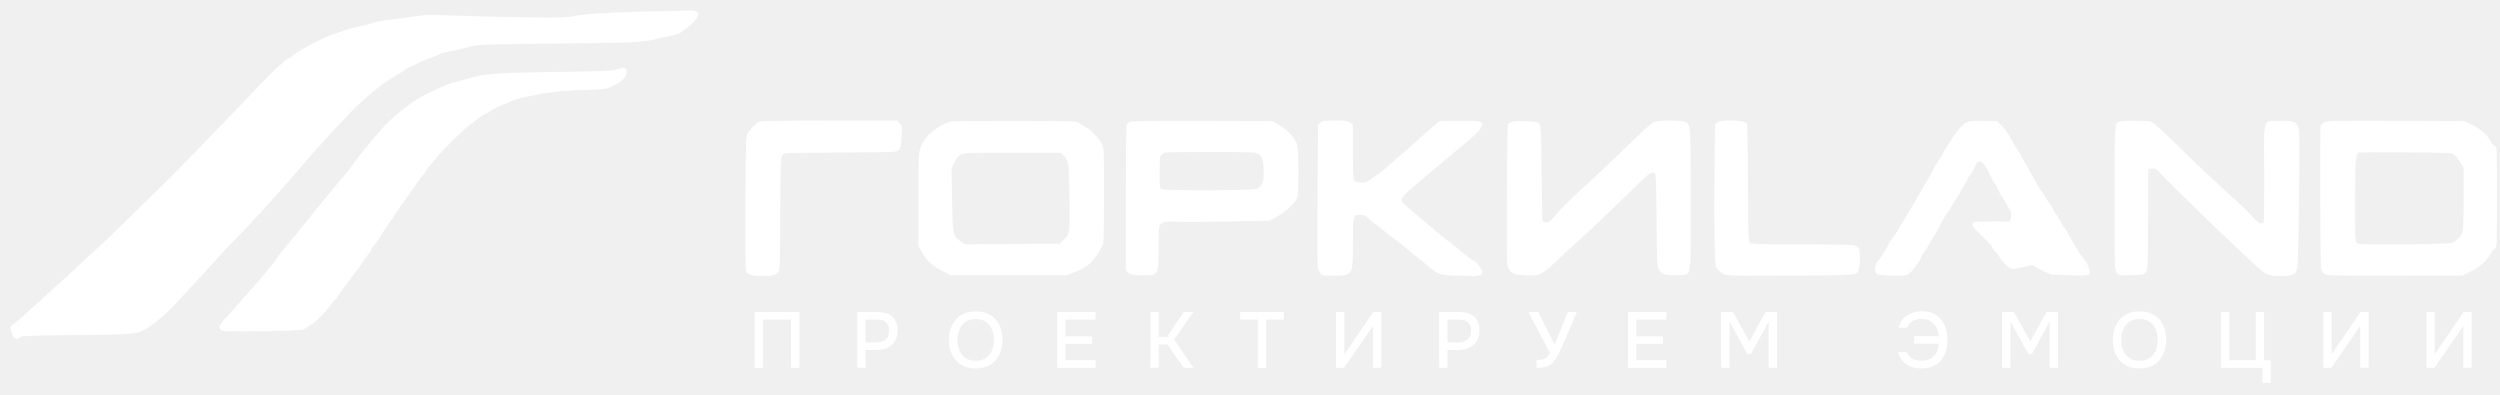
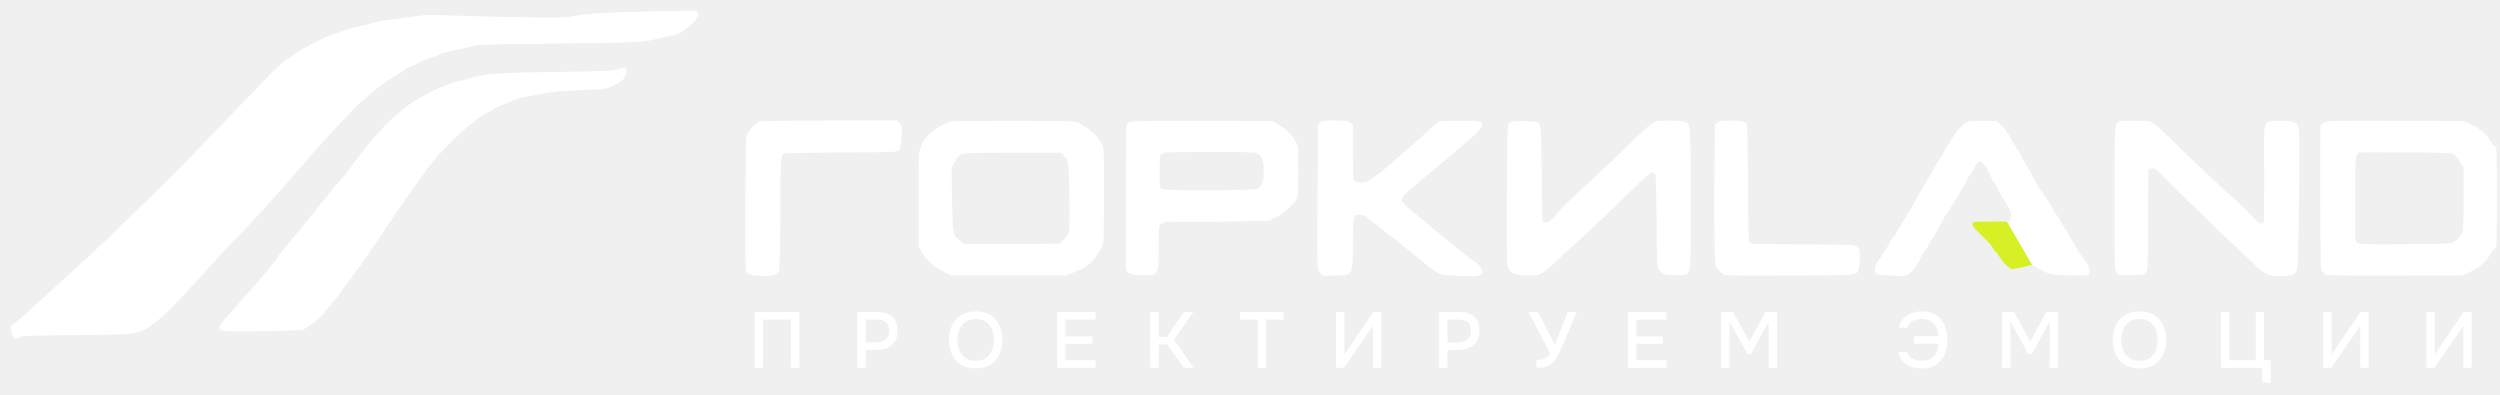
<svg xmlns="http://www.w3.org/2000/svg" width="2406" height="380" viewBox="0 0 2406 380" version="1.1">
  <path d="M 622.500 11.082 C 583.322 11.868, 565.715 13.002, 551 15.686 C 543.893 16.983, 536.356 17.144, 505 16.667 C 484.375 16.354, 454.747 15.627, 439.160 15.051 C 412.928 14.082, 409.842 14.150, 397.660 15.965 C 390.422 17.044, 380.083 18.398, 374.683 18.975 C 369.284 19.552, 362.155 20.937, 358.842 22.053 C 355.528 23.170, 348.604 24.950, 343.455 26.009 C 338.306 27.069, 331.484 29.015, 328.296 30.334 C 325.108 31.653, 321.150 33.036, 319.500 33.407 C 314.212 34.595, 286.866 48.941, 282.803 52.659 C 281.536 53.818, 279.060 55.494, 277.300 56.383 C 275.540 57.272, 273.740 58.585, 273.300 59.300 C 272.860 60.015, 271.150 61.549, 269.500 62.707 C 266.624 64.727, 258.533 72.792, 243.500 88.622 C 239.650 92.676, 229.657 103.082, 221.294 111.747 C 212.931 120.411, 197.856 136.030, 187.794 146.456 C 177.732 156.881, 165.069 169.706, 159.653 174.956 C 154.237 180.205, 139.612 194.516, 127.153 206.758 C 101.668 231.799, 102.026 231.458, 89 243.171 C 83.775 247.870, 76.800 254.343, 73.500 257.556 C 70.200 260.770, 58.725 271.242, 48 280.828 C 37.275 290.414, 27.309 299.437, 25.854 300.879 C 22.453 304.247, 16.264 309.562, 12.750 312.133 C 9.534 314.486, 9.380 315.970, 11.750 321.736 C 13.119 325.067, 14.020 325.993, 15.890 325.996 C 17.204 325.998, 18.779 325.320, 19.390 324.489 C 20.347 323.187, 27.596 322.913, 72 322.501 C 131.616 321.949, 132.873 321.807, 143.626 314.458 C 154.285 307.174, 161.695 300.382, 176 284.785 C 180.125 280.288, 184.646 275.459, 186.047 274.054 C 187.448 272.649, 194.843 264.525, 202.480 256 C 210.118 247.475, 217.746 239.135, 219.433 237.466 C 237.847 219.247, 268.711 185.472, 291.133 159 C 296.956 152.125, 303.921 144.163, 306.610 141.307 C 309.300 138.451, 313.525 133.823, 316 131.022 C 318.475 128.222, 323.425 122.861, 327 119.110 C 330.575 115.358, 335.631 110, 338.235 107.203 C 342.560 102.558, 354.400 91.978, 363.628 84.511 C 368.011 80.964, 379.266 73.466, 383.500 71.273 C 385.150 70.418, 387.726 68.696, 389.225 67.445 C 390.723 66.195, 393.648 64.621, 395.725 63.947 C 397.801 63.274, 400.743 61.850, 402.262 60.785 C 403.781 59.719, 408.455 57.726, 412.649 56.356 C 416.844 54.987, 421.273 53.212, 422.492 52.413 C 423.711 51.615, 429.162 50.109, 434.604 49.068 C 440.047 48.026, 448.100 46.179, 452.500 44.961 C 460.292 42.806, 462.437 42.728, 535 41.968 C 605.873 41.225, 620.613 40.596, 630 37.914 C 631.925 37.365, 637.955 36.042, 643.401 34.976 C 648.877 33.903, 654.140 32.279, 655.177 31.340 C 656.209 30.406, 658.534 28.710, 660.345 27.571 C 665.079 24.592, 672 16.637, 672 14.173 C 672 11.462, 669.121 9.958, 664.316 10.160 C 662.217 10.248, 643.400 10.663, 622.500 11.082 M 594.500 66.615 C 589.957 68.288, 579.455 68.696, 520.381 69.489 C 478.154 70.056, 465.030 71.172, 451.472 75.347 C 447.088 76.698, 441.044 78.364, 438.043 79.051 C 428.434 81.249, 407.494 91.285, 395.389 99.494 C 387.924 104.556, 374.744 115.897, 369.359 121.890 C 356.960 135.690, 342.132 154.030, 335.024 164.356 C 334.213 165.535, 330.388 170.155, 326.524 174.622 C 322.661 179.088, 317.475 185.329, 315 188.490 C 312.525 191.651, 307.350 197.996, 303.500 202.590 C 299.650 207.183, 294.700 213.238, 292.500 216.044 C 284.363 226.423, 280.328 231.365, 273.250 239.617 C 269.262 244.266, 266 248.472, 266 248.963 C 266 249.455, 265.431 250.452, 264.736 251.179 C 264.040 251.905, 261.931 254.525, 260.048 257 C 256.742 261.345, 245.609 274.329, 239.897 280.500 C 236.754 283.895, 232.327 288.971, 225.506 297 C 222.936 300.025, 219.853 303.400, 218.656 304.500 C 215.598 307.308, 211 313.478, 211 314.773 C 211 315.369, 211.707 316.564, 212.571 317.429 C 213.919 318.777, 217.652 318.989, 238.821 318.925 C 252.395 318.884, 269.800 318.537, 277.500 318.154 L 291.500 317.458 297.806 313.553 C 304.277 309.545, 312.734 301.154, 318.774 292.750 C 320.651 290.138, 322.498 288, 322.878 288 C 323.258 288, 324.416 286.538, 325.450 284.750 C 326.485 282.962, 328.495 280.110, 329.916 278.410 C 331.337 276.711, 334.750 272.074, 337.500 268.105 C 340.250 264.136, 343.738 259.464, 345.250 257.722 C 346.763 255.980, 348 254.308, 348 254.007 C 348 253.707, 350.020 250.770, 352.489 247.480 C 354.959 244.191, 356.984 241.112, 356.989 240.637 C 356.995 240.163, 358.157 238.363, 359.571 236.637 C 362.763 232.742, 365.857 228.207, 370.476 220.653 C 372.442 217.438, 374.725 214.132, 375.549 213.309 C 376.373 212.485, 377.741 210.468, 378.589 208.828 C 379.437 207.187, 381.668 203.742, 383.547 201.173 C 385.425 198.603, 388.116 194.925, 389.527 193 C 392.486 188.964, 395.153 185.106, 401.282 176 C 403.688 172.425, 406.409 168.882, 407.328 168.128 C 408.248 167.373, 409 166.298, 409 165.739 C 409 165.181, 410.688 162.776, 412.750 160.396 C 414.813 158.016, 417.850 154.399, 419.500 152.358 C 425.923 144.417, 443.247 127.160, 450.016 121.963 C 453.929 118.958, 458.856 115.111, 460.965 113.413 C 463.074 111.715, 466.307 109.731, 468.150 109.003 C 469.992 108.276, 472.966 106.602, 474.757 105.284 C 476.548 103.966, 480.373 102.070, 483.257 101.072 C 486.141 100.073, 490.387 98.266, 492.693 97.057 C 494.998 95.847, 500.423 94.240, 504.746 93.486 C 509.070 92.731, 515.734 91.422, 519.554 90.577 C 529.124 88.461, 543.422 87.160, 565.116 86.433 C 583.176 85.827, 583.612 85.761, 589.836 82.659 C 598.839 78.173, 601.961 75.256, 602.687 70.650 C 603.119 67.913, 602.890 66.544, 601.897 65.915 C 600.088 64.770, 599.307 64.844, 594.500 66.615 M 730.500 117.162 C 727.384 118.878, 722.076 124.165, 719.824 127.796 C 717.833 131.007, 717.770 132.730, 717.392 194.487 C 717.156 233.109, 717.376 258.858, 717.954 260.380 C 719.443 264.296, 722.632 265.359, 733.500 265.563 C 744.310 265.766, 747.933 264.638, 749.827 260.480 C 750.445 259.123, 750.871 238.179, 750.946 205.418 C 751.077 148.450, 751.056 148.679, 756.263 147.544 C 757.493 147.276, 782.003 146.929, 810.728 146.773 C 861.380 146.497, 863.016 146.429, 864.937 144.494 C 866.554 142.866, 867.043 140.544, 867.600 131.846 C 868.275 121.300, 868.256 121.165, 865.687 118.596 L 863.091 116 797.795 116.030 C 752.193 116.052, 731.897 116.393, 730.500 117.162 M 915.500 116.933 C 909.467 118.020, 898.854 124.404, 893.277 130.300 C 890.128 133.630, 887.523 137.658, 886.156 141.313 C 884.066 146.899, 884 148.443, 884 191.897 L 884 236.718 887.127 242.609 C 891.294 250.460, 897.794 256.353, 907.500 261.084 L 915.500 264.983 970.876 264.991 L 1026.252 265 1035.376 261.392 C 1041.702 258.890, 1045.833 256.513, 1048.847 253.642 C 1054.372 248.377, 1060.753 238.690, 1061.739 234.068 C 1062.157 232.106, 1062.500 210.700, 1062.500 186.500 C 1062.500 143.402, 1062.456 142.418, 1060.353 138.500 C 1057.128 132.494, 1050.271 125.179, 1045.659 122.826 C 1043.405 121.676, 1040.273 119.783, 1038.698 118.618 C 1035.864 116.522, 1035.233 116.499, 977.667 116.356 C 945.675 116.277, 917.700 116.537, 915.500 116.933 M 1087.748 117.146 C 1086.085 117.763, 1084.700 119.223, 1084.248 120.834 C 1083.837 122.300, 1083.500 154.200, 1083.500 191.722 L 1083.500 259.944 1085.731 262.175 C 1087.649 264.094, 1089.288 264.464, 1097.444 264.821 C 1114.919 265.585, 1114.995 265.476, 1115.014 239.300 C 1115.021 228.960, 1115.303 219.469, 1115.641 218.210 C 1116.770 213.996, 1121.093 212.757, 1132.371 213.416 C 1137.942 213.742, 1160.275 213.653, 1182 213.219 L 1221.500 212.428 1228.500 208.780 C 1235.779 204.985, 1244.938 196.821, 1247.827 191.552 C 1249.257 188.943, 1249.500 185.088, 1249.500 165 C 1249.500 144.938, 1249.249 140.946, 1247.784 137.710 C 1244.889 131.315, 1239.232 125.370, 1231.725 120.833 L 1224.554 116.500 1157.527 116.312 C 1113.852 116.189, 1089.541 116.479, 1087.748 117.146 M 1270.861 117.911 L 1268.500 119.822 1268 187.161 C 1267.725 224.197, 1267.849 255.926, 1268.275 257.670 C 1268.701 259.413, 1269.895 261.884, 1270.928 263.160 C 1272.702 265.350, 1273.421 265.471, 1283.793 265.334 C 1302.109 265.091, 1302 265.280, 1302 233.741 C 1302 207.094, 1302.094 206.727, 1308.898 206.727 C 1312.191 206.727, 1313.827 207.379, 1316.312 209.679 C 1318.065 211.302, 1320.470 213.276, 1321.655 214.065 C 1322.841 214.854, 1327.139 218.243, 1331.206 221.596 C 1335.273 224.949, 1339.906 228.548, 1341.502 229.593 C 1343.098 230.639, 1345.399 232.396, 1346.617 233.497 C 1347.834 234.599, 1351.154 237.300, 1353.994 239.500 C 1356.834 241.700, 1363.510 247.100, 1368.829 251.500 C 1385.688 265.446, 1383.719 264.678, 1404.500 265.416 C 1420.132 265.971, 1422.801 265.843, 1424.790 264.443 C 1426.488 263.247, 1426.904 262.270, 1426.397 260.665 C 1425.369 257.415, 1421.081 252.160, 1418.888 251.464 C 1417.824 251.127, 1413.411 247.847, 1409.081 244.175 C 1404.751 240.504, 1398.192 235.250, 1394.505 232.500 C 1390.818 229.750, 1386.159 226.052, 1384.151 224.281 C 1382.143 222.511, 1376.820 218.011, 1372.323 214.281 C 1350.211 195.945, 1349 194.803, 1349 192.293 C 1349 190.796, 1350.276 188.648, 1352.250 186.822 C 1356.774 182.636, 1387.466 156.565, 1395.010 150.500 C 1398.430 147.750, 1402.484 144.375, 1404.019 143 C 1405.554 141.625, 1409.698 138.118, 1413.229 135.207 C 1421.958 128.010, 1427.297 121.511, 1426.512 119.038 C 1425.694 116.459, 1421.369 115.981, 1401.473 116.268 L 1385.446 116.500 1380.973 120.172 C 1378.513 122.192, 1374.250 125.941, 1371.500 128.504 C 1366.361 133.294, 1345.889 151.294, 1338.151 157.828 C 1335.759 159.847, 1332.703 162.510, 1331.360 163.745 C 1329.196 165.735, 1321.478 171.140, 1315.584 174.791 C 1312.713 176.570, 1304.985 175.701, 1303.311 173.410 C 1302.310 172.042, 1302 165.529, 1302 145.881 L 1302 120.145 1299.365 118.073 C 1297.039 116.243, 1295.353 116, 1284.976 116 C 1274.894 116, 1272.886 116.272, 1270.861 117.911 M 1456.699 116.917 C 1454.609 117.349, 1452.359 118.241, 1451.699 118.900 C 1450.796 119.804, 1450.436 136.796, 1450.242 187.800 C 1449.992 253.569, 1450.040 255.591, 1451.948 258.701 C 1455.023 263.715, 1458.473 264.941, 1469.898 265.080 C 1478.978 265.191, 1480.401 264.954, 1484.239 262.698 C 1486.583 261.320, 1490.780 258.012, 1493.567 255.346 C 1499.964 249.227, 1511.389 238.674, 1522.091 229 C 1526.654 224.875, 1532.045 219.925, 1534.071 218 C 1545.571 207.072, 1571.310 182.286, 1578.984 174.750 C 1587.740 166.152, 1590.611 164.622, 1592.875 167.350 C 1593.653 168.287, 1594.097 182.190, 1594.327 212.883 C 1594.647 255.348, 1594.738 257.173, 1596.676 259.783 C 1597.785 261.278, 1599.774 263.056, 1601.096 263.735 C 1603.985 265.220, 1620.341 265.423, 1622.986 264.008 C 1627.164 261.772, 1627.338 258.695, 1627.194 189.695 C 1627.047 119.207, 1627.094 119.871, 1622 117.294 C 1618.964 115.758, 1598.153 115.552, 1592.920 117.006 C 1590.343 117.722, 1585.401 121.849, 1575.264 131.750 C 1560.851 145.829, 1543.326 162.485, 1530 174.768 C 1510.727 192.534, 1503.437 199.587, 1499.428 204.349 C 1491.613 213.631, 1491.179 214, 1488.095 214 C 1486.458 214, 1484.878 213.611, 1484.584 213.137 C 1484.291 212.662, 1483.880 192.054, 1483.670 167.342 C 1483.279 121.194, 1483.060 118.728, 1479.251 117.631 C 1475.792 116.635, 1460.423 116.148, 1456.699 116.917 M 1652.861 117.910 L 1650.500 119.820 1650 161.660 C 1649.725 184.672, 1649.725 215.281, 1650 229.680 C 1650.470 254.312, 1650.624 256.027, 1652.605 258.680 C 1653.762 260.231, 1656.229 262.390, 1658.086 263.477 C 1661.362 265.396, 1663.288 265.448, 1722.902 265.227 C 1791.288 264.975, 1786.949 265.443, 1788.989 258.100 C 1790.290 253.416, 1790.286 241.403, 1788.983 238.968 C 1788.424 237.923, 1786.286 236.635, 1784.233 236.105 C 1782.102 235.555, 1760.157 235.134, 1733.087 235.123 C 1691.254 235.105, 1685.489 234.917, 1684.097 233.525 C 1682.704 232.133, 1682.489 225.513, 1682.267 177.224 C 1682.129 147.126, 1681.784 121.508, 1681.500 120.295 C 1680.797 117.288, 1675.700 116.012, 1664.361 116.006 C 1656.850 116.001, 1654.801 116.340, 1652.861 117.910 M 1894.500 117.053 C 1892.850 117.588, 1890.600 118.813, 1889.500 119.775 C 1886.297 122.578, 1878 133.121, 1878 134.387 C 1878 135.024, 1876.652 137.179, 1875.005 139.178 C 1873.358 141.176, 1871.145 144.829, 1870.088 147.296 C 1869.030 149.762, 1867.667 152.088, 1867.058 152.464 C 1866.449 152.841, 1864.371 156.153, 1862.440 159.824 C 1860.509 163.496, 1857.983 168.075, 1856.827 170 C 1855.670 171.925, 1853.036 176.425, 1850.972 180 C 1848.909 183.575, 1845.395 189.650, 1843.165 193.500 C 1840.934 197.350, 1837.847 202.683, 1836.304 205.352 C 1834.762 208.021, 1831.992 212.521, 1830.148 215.352 C 1828.304 218.183, 1826.104 221.850, 1825.259 223.500 C 1824.414 225.150, 1822.435 227.978, 1820.861 229.785 C 1819.288 231.591, 1818 233.637, 1818 234.331 C 1818 235.746, 1808.054 251.317, 1806.824 251.827 C 1806.390 252.008, 1805.550 253.957, 1804.957 256.160 C 1804.092 259.374, 1804.171 260.612, 1805.360 262.427 C 1806.730 264.518, 1807.795 264.734, 1819.445 265.284 C 1826.953 265.639, 1833.211 265.474, 1834.926 264.876 C 1838.241 263.720, 1846.017 254.289, 1848.444 248.481 C 1849.352 246.306, 1850.923 243.621, 1851.935 242.514 C 1852.947 241.406, 1854.778 238.475, 1856.004 236 C 1857.230 233.525, 1858.858 230.786, 1859.623 229.914 C 1860.387 229.042, 1862.391 225.667, 1864.076 222.414 C 1869.972 211.031, 1873.163 205.484, 1874.957 203.500 C 1875.952 202.400, 1877.541 199.968, 1878.488 198.096 C 1879.436 196.224, 1881.513 192.894, 1883.105 190.696 C 1884.697 188.498, 1886 186.333, 1886 185.884 C 1886 185.435, 1887.800 182.283, 1890 178.879 C 1892.200 175.475, 1894 172.154, 1894 171.500 C 1894 170.845, 1894.877 169.516, 1895.950 168.545 C 1897.022 167.575, 1898.897 164.375, 1900.116 161.434 C 1902.371 155.992, 1903.859 154.625, 1906.448 155.618 C 1908.702 156.483, 1912.515 161.987, 1915.035 168.013 C 1916.297 171.031, 1918.113 174.400, 1919.069 175.500 C 1920.026 176.600, 1921.547 179.300, 1922.450 181.500 C 1923.354 183.700, 1925.243 187.166, 1926.649 189.203 C 1929.461 193.273, 1932.065 197.787, 1934.440 202.704 C 1935.558 205.017, 1935.765 206.963, 1935.186 209.704 C 1934.463 213.123, 1934.091 213.481, 1931.442 213.306 C 1926.666 212.991, 1917.128 212.965, 1907.500 213.242 C 1899.261 213.478, 1898.475 213.675, 1898.204 215.568 C 1897.998 217.008, 1899.895 219.591, 1904.445 224.068 C 1915.391 234.839, 1916.790 236.397, 1918.079 239.250 C 1918.762 240.762, 1919.693 242, 1920.148 242 C 1920.603 242, 1922.157 243.912, 1923.602 246.250 C 1927.643 252.787, 1934.066 259, 1936.781 259 C 1938.082 259, 1942.869 258.083, 1947.421 256.963 L 1955.696 254.926 1962.598 258.904 C 1966.394 261.092, 1971.525 263.335, 1974 263.889 C 1979.399 265.096, 2008.075 265.690, 2009.791 264.629 C 2012.197 263.142, 2011.103 257.376, 2007.368 251.862 C 2005.370 248.913, 2002.946 245.600, 2001.980 244.500 C 2001.015 243.400, 1999.210 240.475, 1997.969 238 C 1996.727 235.525, 1994.723 232.150, 1993.516 230.500 C 1992.308 228.850, 1990.749 226.052, 1990.052 224.283 C 1989.355 222.514, 1988.123 220.517, 1987.314 219.846 C 1986.506 219.175, 1984.694 216.347, 1983.288 213.563 C 1981.882 210.778, 1979.667 207.228, 1978.366 205.673 C 1977.065 204.119, 1976 202.268, 1976 201.561 C 1976 200.854, 1974.605 198.526, 1972.901 196.388 C 1971.196 194.249, 1968.885 190.700, 1967.766 188.500 C 1966.647 186.300, 1965.278 184.209, 1964.724 183.854 C 1963.712 183.204, 1959.609 176.218, 1954.239 166 C 1952.649 162.975, 1949.920 158.274, 1948.174 155.554 C 1946.428 152.834, 1945 150.177, 1945 149.649 C 1945 149.121, 1943.939 147.296, 1942.642 145.594 C 1941.345 143.892, 1939.069 140.250, 1937.585 137.500 C 1932.352 127.807, 1930.073 124.460, 1926.010 120.500 L 1921.905 116.500 1909.702 116.291 C 1902.991 116.176, 1896.150 116.519, 1894.500 117.053 M 2040.239 116.707 C 2034.976 117.719, 2035 117.383, 2035 191.315 C 2035 259.262, 2035.014 259.749, 2037.096 262.395 C 2039.185 265.050, 2039.237 265.059, 2051.241 264.780 C 2062.865 264.510, 2063.356 264.410, 2065.205 261.931 C 2067.024 259.491, 2067.130 256.928, 2067.310 210.931 L 2067.500 162.500 2071.119 162.197 C 2074.231 161.937, 2075.212 162.428, 2078.119 165.697 C 2079.979 167.789, 2085.100 173.020, 2089.500 177.321 C 2093.900 181.623, 2106.050 193.548, 2116.500 203.821 C 2126.951 214.095, 2140.861 227.450, 2147.412 233.500 C 2153.963 239.550, 2162.349 247.425, 2166.048 251 C 2180.563 265.029, 2182.518 265.947, 2197.184 265.622 C 2207.081 265.403, 2209.365 264.152, 2210.943 258.091 C 2211.457 256.116, 2212.190 225.475, 2212.571 190 C 2213.180 133.220, 2213.079 125.064, 2211.728 121.859 C 2209.642 116.911, 2205.914 115.808, 2192.936 116.299 C 2177.525 116.882, 2178.846 112.044, 2179.070 167.070 C 2179.173 192.208, 2178.948 213.276, 2178.569 213.888 C 2176.856 216.660, 2173.304 214.848, 2167.469 208.223 C 2164.186 204.496, 2156.775 197.229, 2151 192.074 C 2135.215 177.984, 2117.653 161.487, 2097.559 141.874 C 2076.432 121.254, 2073.247 118.425, 2069.593 117.035 C 2066.989 116.045, 2044.961 115.799, 2040.239 116.707 M 2236.774 117.721 C 2235.274 118.663, 2233.777 120.124, 2233.446 120.967 C 2232.511 123.351, 2232.974 256.803, 2233.926 259.291 C 2234.390 260.506, 2235.733 262.367, 2236.909 263.427 C 2238.976 265.289, 2241.230 265.351, 2304.274 265.283 L 2369.500 265.212 2377.500 261.475 C 2386.439 257.299, 2393.441 251.056, 2396.946 244.136 C 2398.162 241.736, 2400.022 239.546, 2401.079 239.269 C 2402.941 238.782, 2403 237.260, 2403 189.951 C 2403 141.878, 2402.969 141.125, 2400.983 140.495 C 2399.874 140.143, 2398.055 138.069, 2396.942 135.886 C 2393.780 129.689, 2388.201 124.752, 2379.500 120.453 L 2371.500 116.500 2305.500 116.254 C 2244.646 116.026, 2239.287 116.141, 2236.774 117.721 M 1120.968 146.808 C 1120.160 147.057, 1118.713 147.947, 1117.750 148.785 C 1116.226 150.113, 1116 152.286, 1116 165.620 C 1116 180.090, 1116.114 180.991, 1118.075 182.040 C 1121.131 183.676, 1206.454 183.375, 1209.883 181.716 C 1211.267 181.047, 1213.300 178.953, 1214.401 177.062 C 1216.084 174.173, 1216.364 172.104, 1216.160 164.083 C 1215.874 152.882, 1214.264 149.138, 1208.951 147.318 C 1206.492 146.476, 1193.561 146.168, 1163.968 146.246 C 1141.125 146.306, 1121.775 146.559, 1120.968 146.808 M 2270.788 146.804 C 2267.014 147.526, 2266.606 151.940, 2266.552 192.643 C 2266.505 228.075, 2266.664 232.082, 2268.174 233.597 C 2269.695 235.123, 2273.751 235.259, 2312.674 235.091 C 2336.394 234.989, 2357.132 234.475, 2359.159 233.939 C 2362.993 232.926, 2368.427 227.638, 2370.067 223.324 C 2370.580 221.974, 2371 207.469, 2371 191.090 L 2371 161.310 2367.008 155.133 C 2364.607 151.418, 2361.916 148.529, 2360.258 147.884 C 2358.473 147.190, 2342.481 146.756, 2314.939 146.656 C 2291.531 146.570, 2271.663 146.637, 2270.788 146.804 M 924.365 148.919 C 922.452 150.086, 920.157 153.024, 918.477 156.457 L 915.725 162.083 916.229 191.792 C 916.801 225.500, 917.069 226.864, 924.113 231.967 L 928.379 235.057 974.176 234.779 L 1019.972 234.500 1024.131 230.340 C 1027.365 227.106, 1028.447 225.147, 1028.996 221.529 C 1030.012 214.831, 1029.073 160.104, 1027.876 156.285 C 1027.322 154.517, 1025.592 151.704, 1024.033 150.035 L 1021.198 147 974.349 147.004 C 929.985 147.007, 927.334 147.109, 924.365 148.919" stroke="none" fill="#ffffff" fill-rule="evenodd" />
  <g id="brand-tagline" fill="#ffffff" data-typeface="Onest" aria-label="ПРОЕКТИРУЕМ ЭМОЦИИ">
    <path d="M726.308 354.0V300.253H769.385V354.0H761.344V307.579H734.349V354.0Z" />
    <path d="M825.045 354.0V300.253H844.455Q850.459 300.253 854.822 302.16Q859.184 304.068 861.525 308.058Q863.866 312.048 863.866 318.356Q863.866 324.421 861.191 328.548Q858.515 332.674 853.879 334.742Q849.243 336.809 843.255 336.809H833.086V354.0ZM833.086 329.558H843.011Q848.727 329.558 852.238 326.838Q855.749 324.117 855.749 318.128Q855.749 312.869 852.869 310.239Q849.988 307.61 844.091 307.61H833.086Z" />
    <path d="M938.997 354.608Q930.667 354.608 924.937 351.066Q919.207 347.525 916.25 341.3Q913.294 335.076 913.294 327.172Q913.294 319.162 916.273 312.937Q919.252 306.713 924.998 303.171Q930.743 299.63 939.073 299.63Q947.387 299.63 953.087 303.156Q958.788 306.682 961.767 312.892Q964.746 319.101 964.746 327.096Q964.746 335.0 961.774 341.24Q958.803 347.479 953.08 351.044Q947.357 354.608 938.997 354.608ZM939.058 347.206Q945.138 347.206 949.014 344.416Q952.89 341.627 954.706 337.067Q956.523 332.507 956.523 327.172Q956.523 323.159 955.497 319.519Q954.471 315.878 952.335 313.066Q950.199 310.254 946.886 308.643Q943.572 307.032 939.043 307.032Q933.039 307.032 929.132 309.836Q925.226 312.641 923.341 317.201Q921.456 321.761 921.456 327.157Q921.456 332.492 923.318 337.052Q925.18 341.612 929.094 344.409Q933.008 347.206 939.058 347.206Z" />
    <path d="M1017.427 354.0V300.253H1054.424V307.61H1025.468V323.722H1051.11V330.957H1025.468V346.643H1054.424V354.0Z" />
    <path d="M1107.12 354.0V300.253H1115.161V324.208H1123.034L1139.344 300.253H1148.555L1129.92 326.746L1148.646 354.0H1139.192L1123.521 331.55H1115.161V354.0Z" />
    <path d="M1210.477 354.0V307.61H1193.484V300.253H1235.527V307.61H1218.518V354.0Z" />
    <path d="M1285.822 354.0V300.253H1293.863V340.989L1321.648 300.253H1329.4V354.0H1321.359V313.675L1293.513 354.0Z" />
    <path d="M1385.015 354.0V300.253H1404.425Q1410.429 300.253 1414.791 302.16Q1419.154 304.068 1421.495 308.058Q1423.835 312.048 1423.835 318.356Q1423.835 324.421 1421.16 328.548Q1418.485 332.674 1413.849 334.742Q1409.213 336.809 1403.224 336.809H1393.055V354.0ZM1393.055 329.558H1402.981Q1408.696 329.558 1412.207 326.838Q1415.719 324.117 1415.719 318.128Q1415.719 312.869 1412.838 310.239Q1409.958 307.61 1404.06 307.61H1393.055Z" />
    <path d="M1478.705 346.446Q1481.912 346.446 1484.246 345.967Q1486.579 345.488 1488.403 344.036Q1490.227 342.585 1491.808 339.682L1470.908 300.253H1480.362L1496.246 331.625L1508.907 300.253H1517.556L1506.886 325.272Q1505.822 327.841 1504.302 331.375Q1502.782 334.909 1500.966 338.587Q1499.149 342.266 1497.135 345.389Q1495.121 348.513 1492.963 350.261Q1490.181 352.526 1486.746 353.293Q1483.311 354.061 1478.705 354.061Z" />
    <path d="M1566.756 354.0V300.253H1603.753V307.61H1574.797V323.722H1600.44V330.957H1574.797V346.643H1603.753V354.0Z" />
    <path d="M1656.449 354.0V300.253H1667.834L1683.597 328.616L1699.161 300.253H1710.227V354.0H1702.186V309.51L1685.177 340.685H1681.666L1664.49 309.51V354.0Z" />
    <path d="M1849.12 354.608Q1843.147 354.608 1838.503 352.716Q1833.859 350.823 1830.888 347.282Q1827.916 343.74 1826.791 338.846H1835.197Q1835.957 341.399 1837.903 343.299Q1839.848 345.199 1842.759 346.202Q1845.67 347.206 1849.287 347.206Q1854.638 347.206 1858.202 345.047Q1861.766 342.889 1863.674 339.157Q1865.582 335.426 1865.734 330.729H1842.174V323.509H1865.718Q1865.445 319.055 1863.606 315.316Q1861.766 311.577 1858.27 309.282Q1854.774 306.986 1849.409 306.986Q1845.731 306.986 1842.858 308.02Q1839.985 309.054 1838.093 310.931Q1836.2 312.808 1835.471 315.392H1827.46Q1828.6 309.89 1831.891 306.409Q1835.182 302.928 1839.871 301.279Q1844.56 299.63 1849.804 299.63Q1856.097 299.63 1860.68 301.735Q1865.263 303.84 1868.265 307.648Q1871.267 311.455 1872.711 316.502Q1874.155 321.548 1874.155 327.415Q1874.155 335.426 1871.358 341.566Q1868.561 347.707 1862.998 351.158Q1857.435 354.608 1849.12 354.608Z" />
    <path d="M1926.82 354.0V300.253H1938.205L1953.967 328.616L1969.532 300.253H1980.598V354.0H1972.557V309.51L1955.548 340.685H1952.037L1934.861 309.51V354.0Z" />
    <path d="M2059.012 354.608Q2050.683 354.608 2044.952 351.066Q2039.222 347.525 2036.266 341.3Q2033.309 335.076 2033.309 327.172Q2033.309 319.162 2036.288 312.937Q2039.268 306.713 2045.013 303.171Q2050.759 299.63 2059.088 299.63Q2067.403 299.63 2073.103 303.156Q2078.803 306.682 2081.782 312.892Q2084.761 319.101 2084.761 327.096Q2084.761 335.0 2081.79 341.24Q2078.818 347.479 2073.095 351.044Q2067.372 354.608 2059.012 354.608ZM2059.073 347.206Q2065.153 347.206 2069.029 344.416Q2072.905 341.627 2074.722 337.067Q2076.538 332.507 2076.538 327.172Q2076.538 323.159 2075.512 319.519Q2074.486 315.878 2072.35 313.066Q2070.215 310.254 2066.901 308.643Q2063.588 307.032 2059.058 307.032Q2053.054 307.032 2049.148 309.836Q2045.241 312.641 2043.356 317.201Q2041.472 321.761 2041.472 327.157Q2041.472 332.492 2043.334 337.052Q2045.196 341.612 2049.11 344.409Q2053.024 347.206 2059.073 347.206Z" />
    <path d="M2177.327 368.41V354.0H2137.442V300.253H2145.483V346.658H2170.897V300.253H2178.938V346.658H2185.368V368.41Z" />
    <path d="M2235.951 354.0V300.253H2243.992V340.989L2271.777 300.253H2279.53V354.0H2271.489V313.675L2243.642 354.0Z" />
    <path d="M2335.144 354.0V300.253H2343.185V340.989L2370.97 300.253H2378.722V354.0H2370.682V313.675L2342.835 354.0Z" />
  </g>
+   <path id="brand-lime-accent" d="M 1931.442 213.306 C 1926.666 212.991 1917.128 212.965 1907.500 213.242 C 1899.261 213.478 1898.475 213.675 1898.204 215.568 C 1897.998 217.008 1899.895 219.591 1904.445 224.068 C 1915.391 234.839 1916.790 236.397 1918.079 239.250 C 1918.762 240.762 1919.693 242 1920.148 242 C 1920.603 242 1922.157 243.912 1923.602 246.250 C 1927.643 252.787 1934.066 259 1936.781 259 C 1938.082 259 1942.869 258.083 1947.421 256.963 L 1955.696 254.926 Z" fill="#d6f025" />
</svg>
